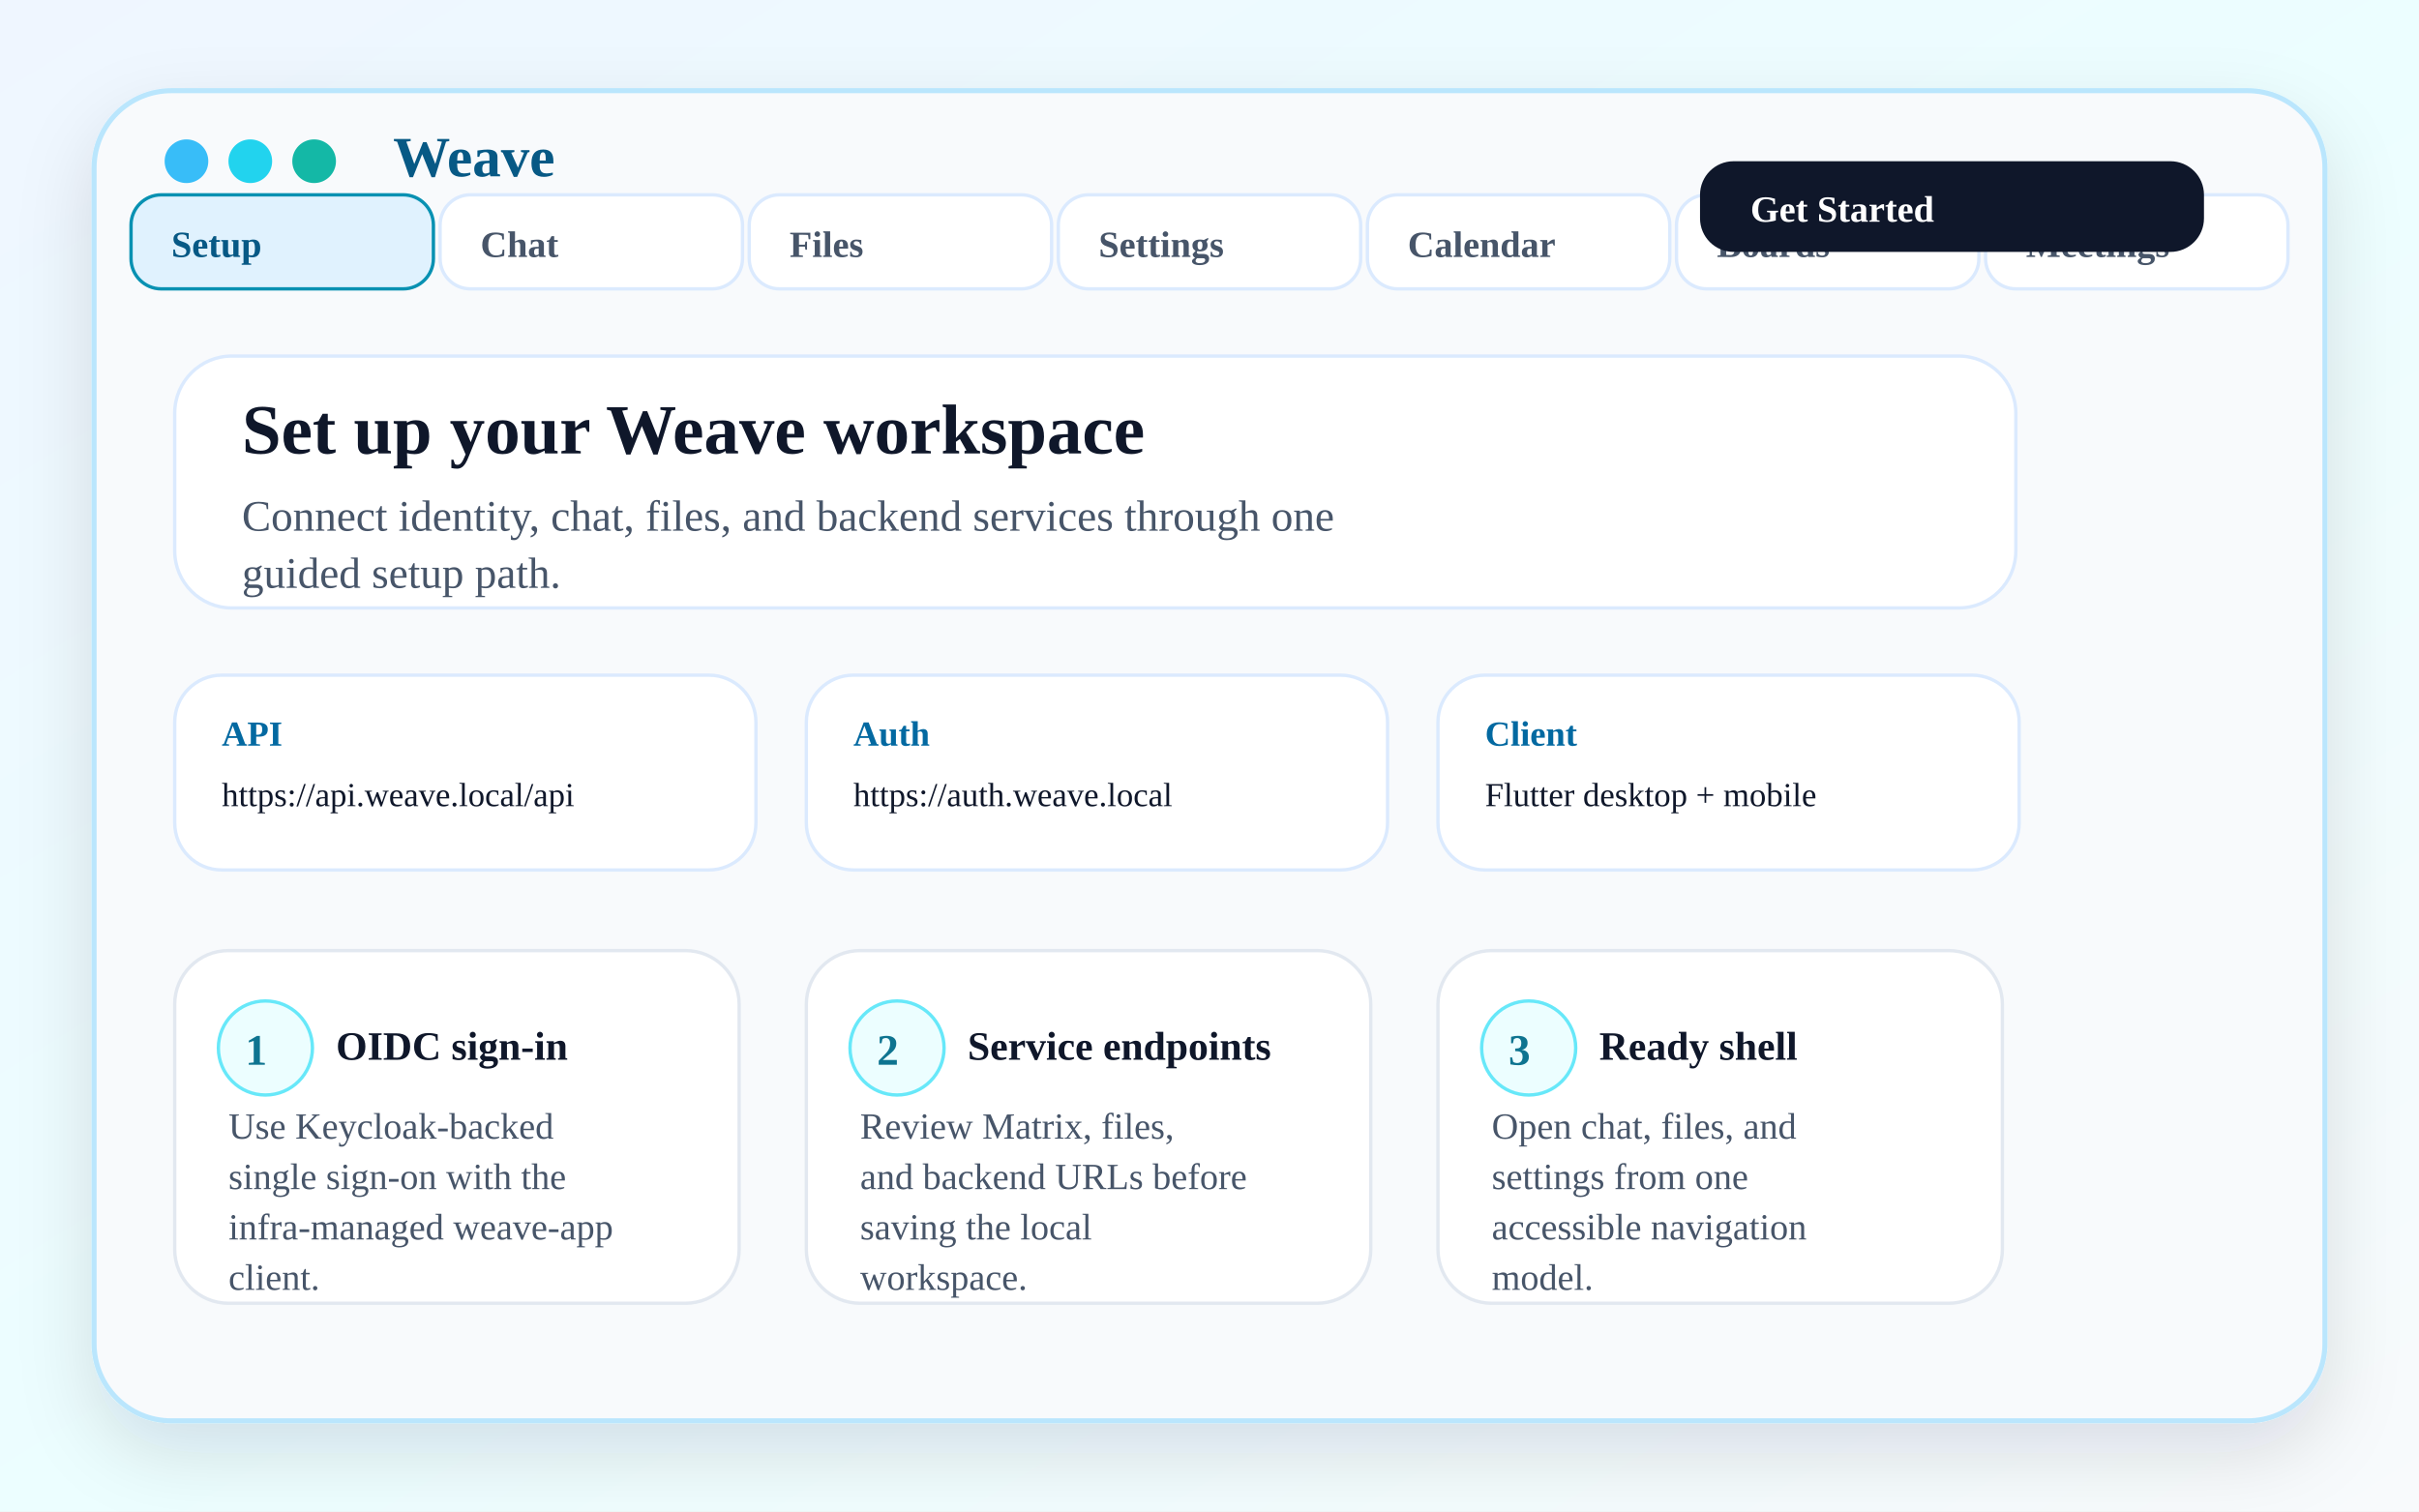
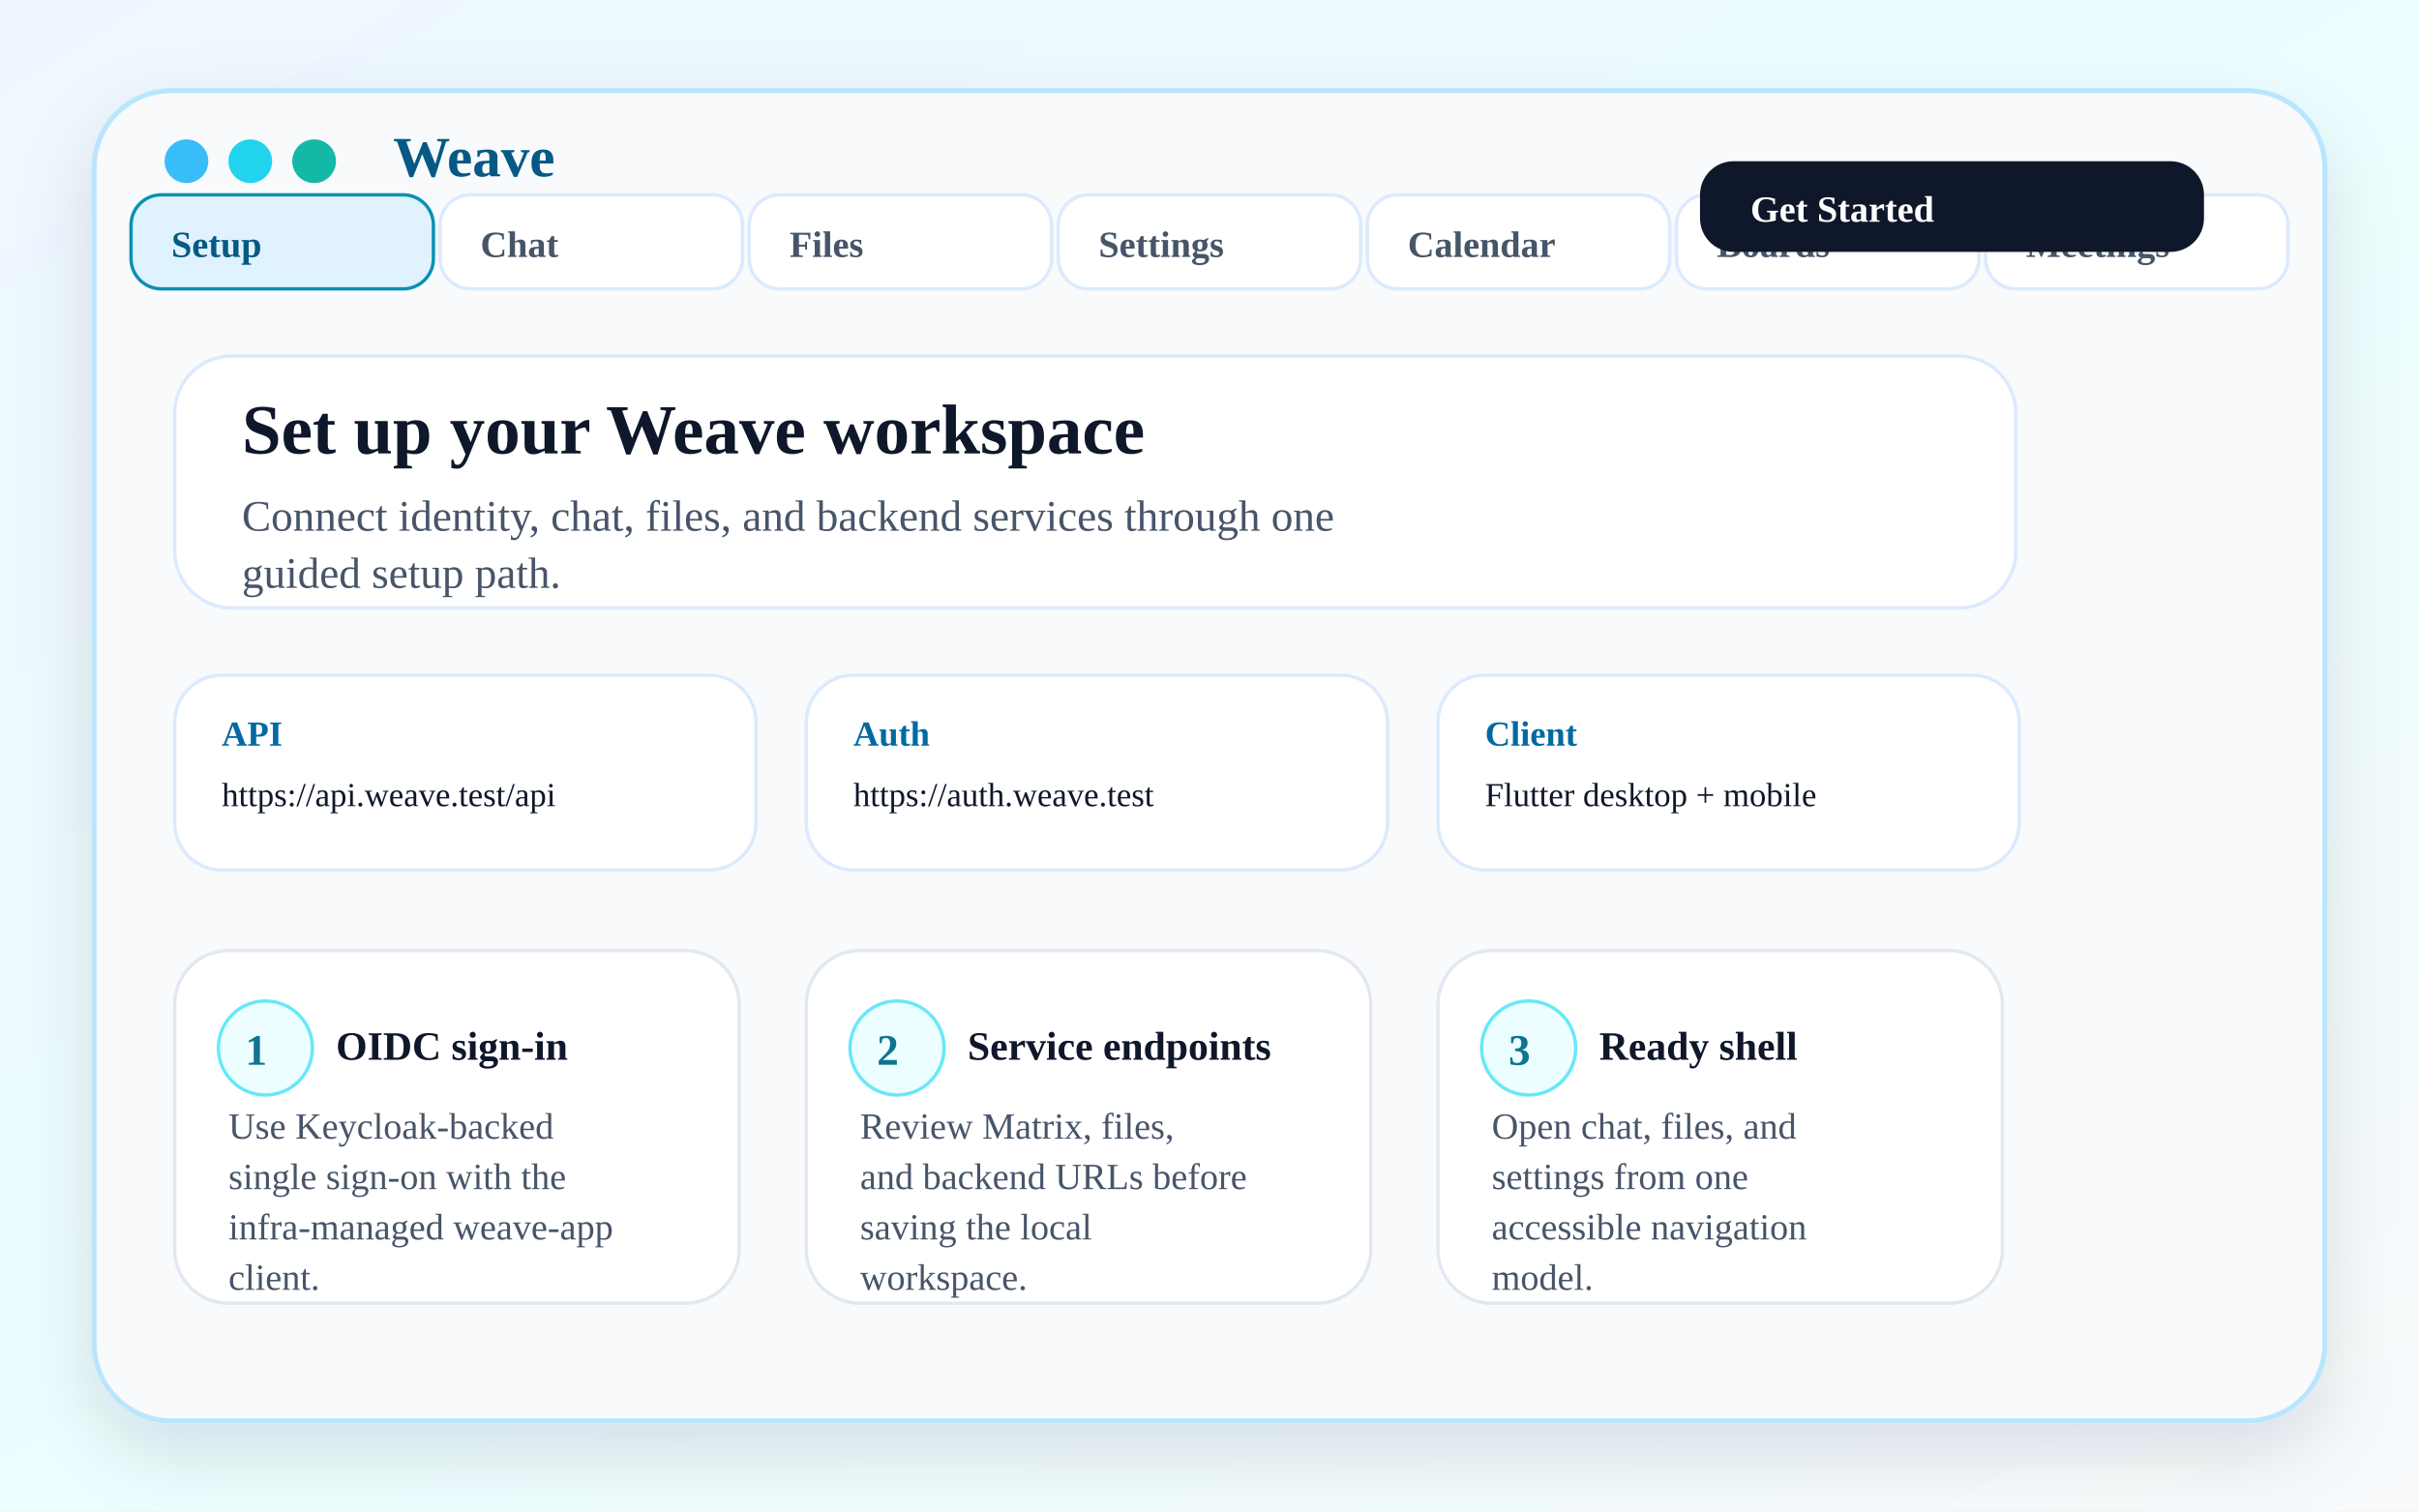
<svg xmlns="http://www.w3.org/2000/svg" width="1440" height="900" viewBox="0 0 1440 900" role="img" aria-labelledby="title desc">
  <defs>
    <linearGradient id="bg" x1="0" y1="0" x2="1" y2="1">
      <stop offset="0" stop-color="#eff6ff" />
      <stop offset="0.52" stop-color="#ecfeff" />
      <stop offset="1" stop-color="#f8fafc" />
    </linearGradient>
    <filter id="shadow" x="-10%" y="-10%" width="120%" height="130%">
      <feDropShadow dx="0" dy="18" stdDeviation="22" flood-color="#0f172a" flood-opacity="0.12" />
    </filter>
  </defs>
  <rect width="1440" height="900" fill="url(#bg)" />
  <rect x="56" y="54" width="1328" height="792" rx="46" fill="#f8fafc" stroke="#bae6fd" stroke-width="3" filter="url(#shadow)" />
  <circle cx="111" cy="96" r="13" fill="#38bdf8" />
  <circle cx="149" cy="96" r="13" fill="#22d3ee" />
  <circle cx="187" cy="96" r="13" fill="#14b8a6" />
  <text x="234" y="105" font-size="34" font-weight="900" fill="#075985">Weave</text>
  <rect x="78" y="116" width="180" height="56" rx="18" fill="#e0f2fe" stroke="#0891b2" stroke-width="2" />
  <text x="102" y="153" font-size="22" font-weight="700" fill="#075985">Setup</text>
  <rect x="262" y="116" width="180" height="56" rx="18" fill="#ffffff" stroke="#dbeafe" stroke-width="2" />
  <text x="286" y="153" font-size="22" font-weight="700" fill="#475569">Chat</text>
  <rect x="446" y="116" width="180" height="56" rx="18" fill="#ffffff" stroke="#dbeafe" stroke-width="2" />
  <text x="470" y="153" font-size="22" font-weight="700" fill="#475569">Files</text>
  <rect x="630" y="116" width="180" height="56" rx="18" fill="#ffffff" stroke="#dbeafe" stroke-width="2" />
  <text x="654" y="153" font-size="22" font-weight="700" fill="#475569">Settings</text>
  <rect x="814" y="116" width="180" height="56" rx="18" fill="#ffffff" stroke="#dbeafe" stroke-width="2" />
  <text x="838" y="153" font-size="22" font-weight="700" fill="#475569">Calendar</text>
  <rect x="998" y="116" width="180" height="56" rx="18" fill="#ffffff" stroke="#dbeafe" stroke-width="2" />
  <text x="1022" y="153" font-size="22" font-weight="700" fill="#475569">Boards</text>
  <rect x="1182" y="116" width="180" height="56" rx="18" fill="#ffffff" stroke="#dbeafe" stroke-width="2" />
  <text x="1206" y="153" font-size="22" font-weight="700" fill="#475569">Meetings</text>
  <rect x="104" y="212" width="1096" height="150" rx="34" fill="#ffffff" stroke="#dbeafe" stroke-width="2" />
  <text x="144" y="270" font-size="42" font-weight="900" fill="#0f172a">Set up your Weave workspace</text>
  <text x="144" y="316" font-size="26" font-weight="400" fill="#475569">Connect identity, chat, files, and backend services through one</text>
  <text x="144" y="350" font-size="26" font-weight="400" fill="#475569">guided setup path.</text>
  <rect x="104" y="402" width="346" height="116" rx="28" fill="#ffffff" stroke="#dbeafe" stroke-width="2" />
  <text x="132" y="444" font-size="21" font-weight="700" fill="#0369a1">API</text>
-   <text x="132" y="480" font-size="20" font-weight="400" fill="#0f172a">https://api.weave.local/api</text>
+   <text x="132" y="480" font-size="20" font-weight="400" fill="#0f172a">https://api.weave.test/api</text>
  <rect x="480" y="402" width="346" height="116" rx="28" fill="#ffffff" stroke="#dbeafe" stroke-width="2" />
  <text x="508" y="444" font-size="21" font-weight="700" fill="#0369a1">Auth</text>
-   <text x="508" y="480" font-size="20" font-weight="400" fill="#0f172a">https://auth.weave.local</text>
+   <text x="508" y="480" font-size="20" font-weight="400" fill="#0f172a">https://auth.weave.test</text>
  <rect x="856" y="402" width="346" height="116" rx="28" fill="#ffffff" stroke="#dbeafe" stroke-width="2" />
  <text x="884" y="444" font-size="21" font-weight="700" fill="#0369a1">Client</text>
  <text x="884" y="480" font-size="20" font-weight="400" fill="#0f172a">Flutter desktop + mobile</text>
  <rect x="104" y="566" width="336" height="210" rx="32" fill="#ffffff" stroke="#e2e8f0" stroke-width="2" />
  <circle cx="158" cy="624" r="28" fill="#ecfeff" stroke="#67e8f9" stroke-width="2" />
  <text x="146" y="634" font-size="26" font-weight="800" fill="#0e7490">1</text>
  <text x="200" y="631" font-size="24" font-weight="800" fill="#0f172a">OIDC sign-in</text>
  <text x="136" y="678" font-size="22" font-weight="400" fill="#475569">Use Keycloak-backed</text>
  <text x="136" y="708" font-size="22" font-weight="400" fill="#475569">single sign-on with the</text>
  <text x="136" y="738" font-size="22" font-weight="400" fill="#475569">infra-managed weave-app</text>
  <text x="136" y="768" font-size="22" font-weight="400" fill="#475569">client.</text>
  <rect x="480" y="566" width="336" height="210" rx="32" fill="#ffffff" stroke="#e2e8f0" stroke-width="2" />
  <circle cx="534" cy="624" r="28" fill="#ecfeff" stroke="#67e8f9" stroke-width="2" />
  <text x="522" y="634" font-size="26" font-weight="800" fill="#0e7490">2</text>
  <text x="576" y="631" font-size="24" font-weight="800" fill="#0f172a">Service endpoints</text>
  <text x="512" y="678" font-size="22" font-weight="400" fill="#475569">Review Matrix, files,</text>
  <text x="512" y="708" font-size="22" font-weight="400" fill="#475569">and backend URLs before</text>
  <text x="512" y="738" font-size="22" font-weight="400" fill="#475569">saving the local</text>
  <text x="512" y="768" font-size="22" font-weight="400" fill="#475569">workspace.</text>
  <rect x="856" y="566" width="336" height="210" rx="32" fill="#ffffff" stroke="#e2e8f0" stroke-width="2" />
  <circle cx="910" cy="624" r="28" fill="#ecfeff" stroke="#67e8f9" stroke-width="2" />
  <text x="898" y="634" font-size="26" font-weight="800" fill="#0e7490">3</text>
  <text x="952" y="631" font-size="24" font-weight="800" fill="#0f172a">Ready shell</text>
  <text x="888" y="678" font-size="22" font-weight="400" fill="#475569">Open chat, files, and</text>
  <text x="888" y="708" font-size="22" font-weight="400" fill="#475569">settings from one</text>
  <text x="888" y="738" font-size="22" font-weight="400" fill="#475569">accessible navigation</text>
  <text x="888" y="768" font-size="22" font-weight="400" fill="#475569">model.</text>
  <rect x="1012" y="96" width="300" height="54" rx="20" fill="#0f172a" />
  <text x="1042" y="132" font-size="22" font-weight="800" fill="#ffffff">Get Started</text>
</svg>
